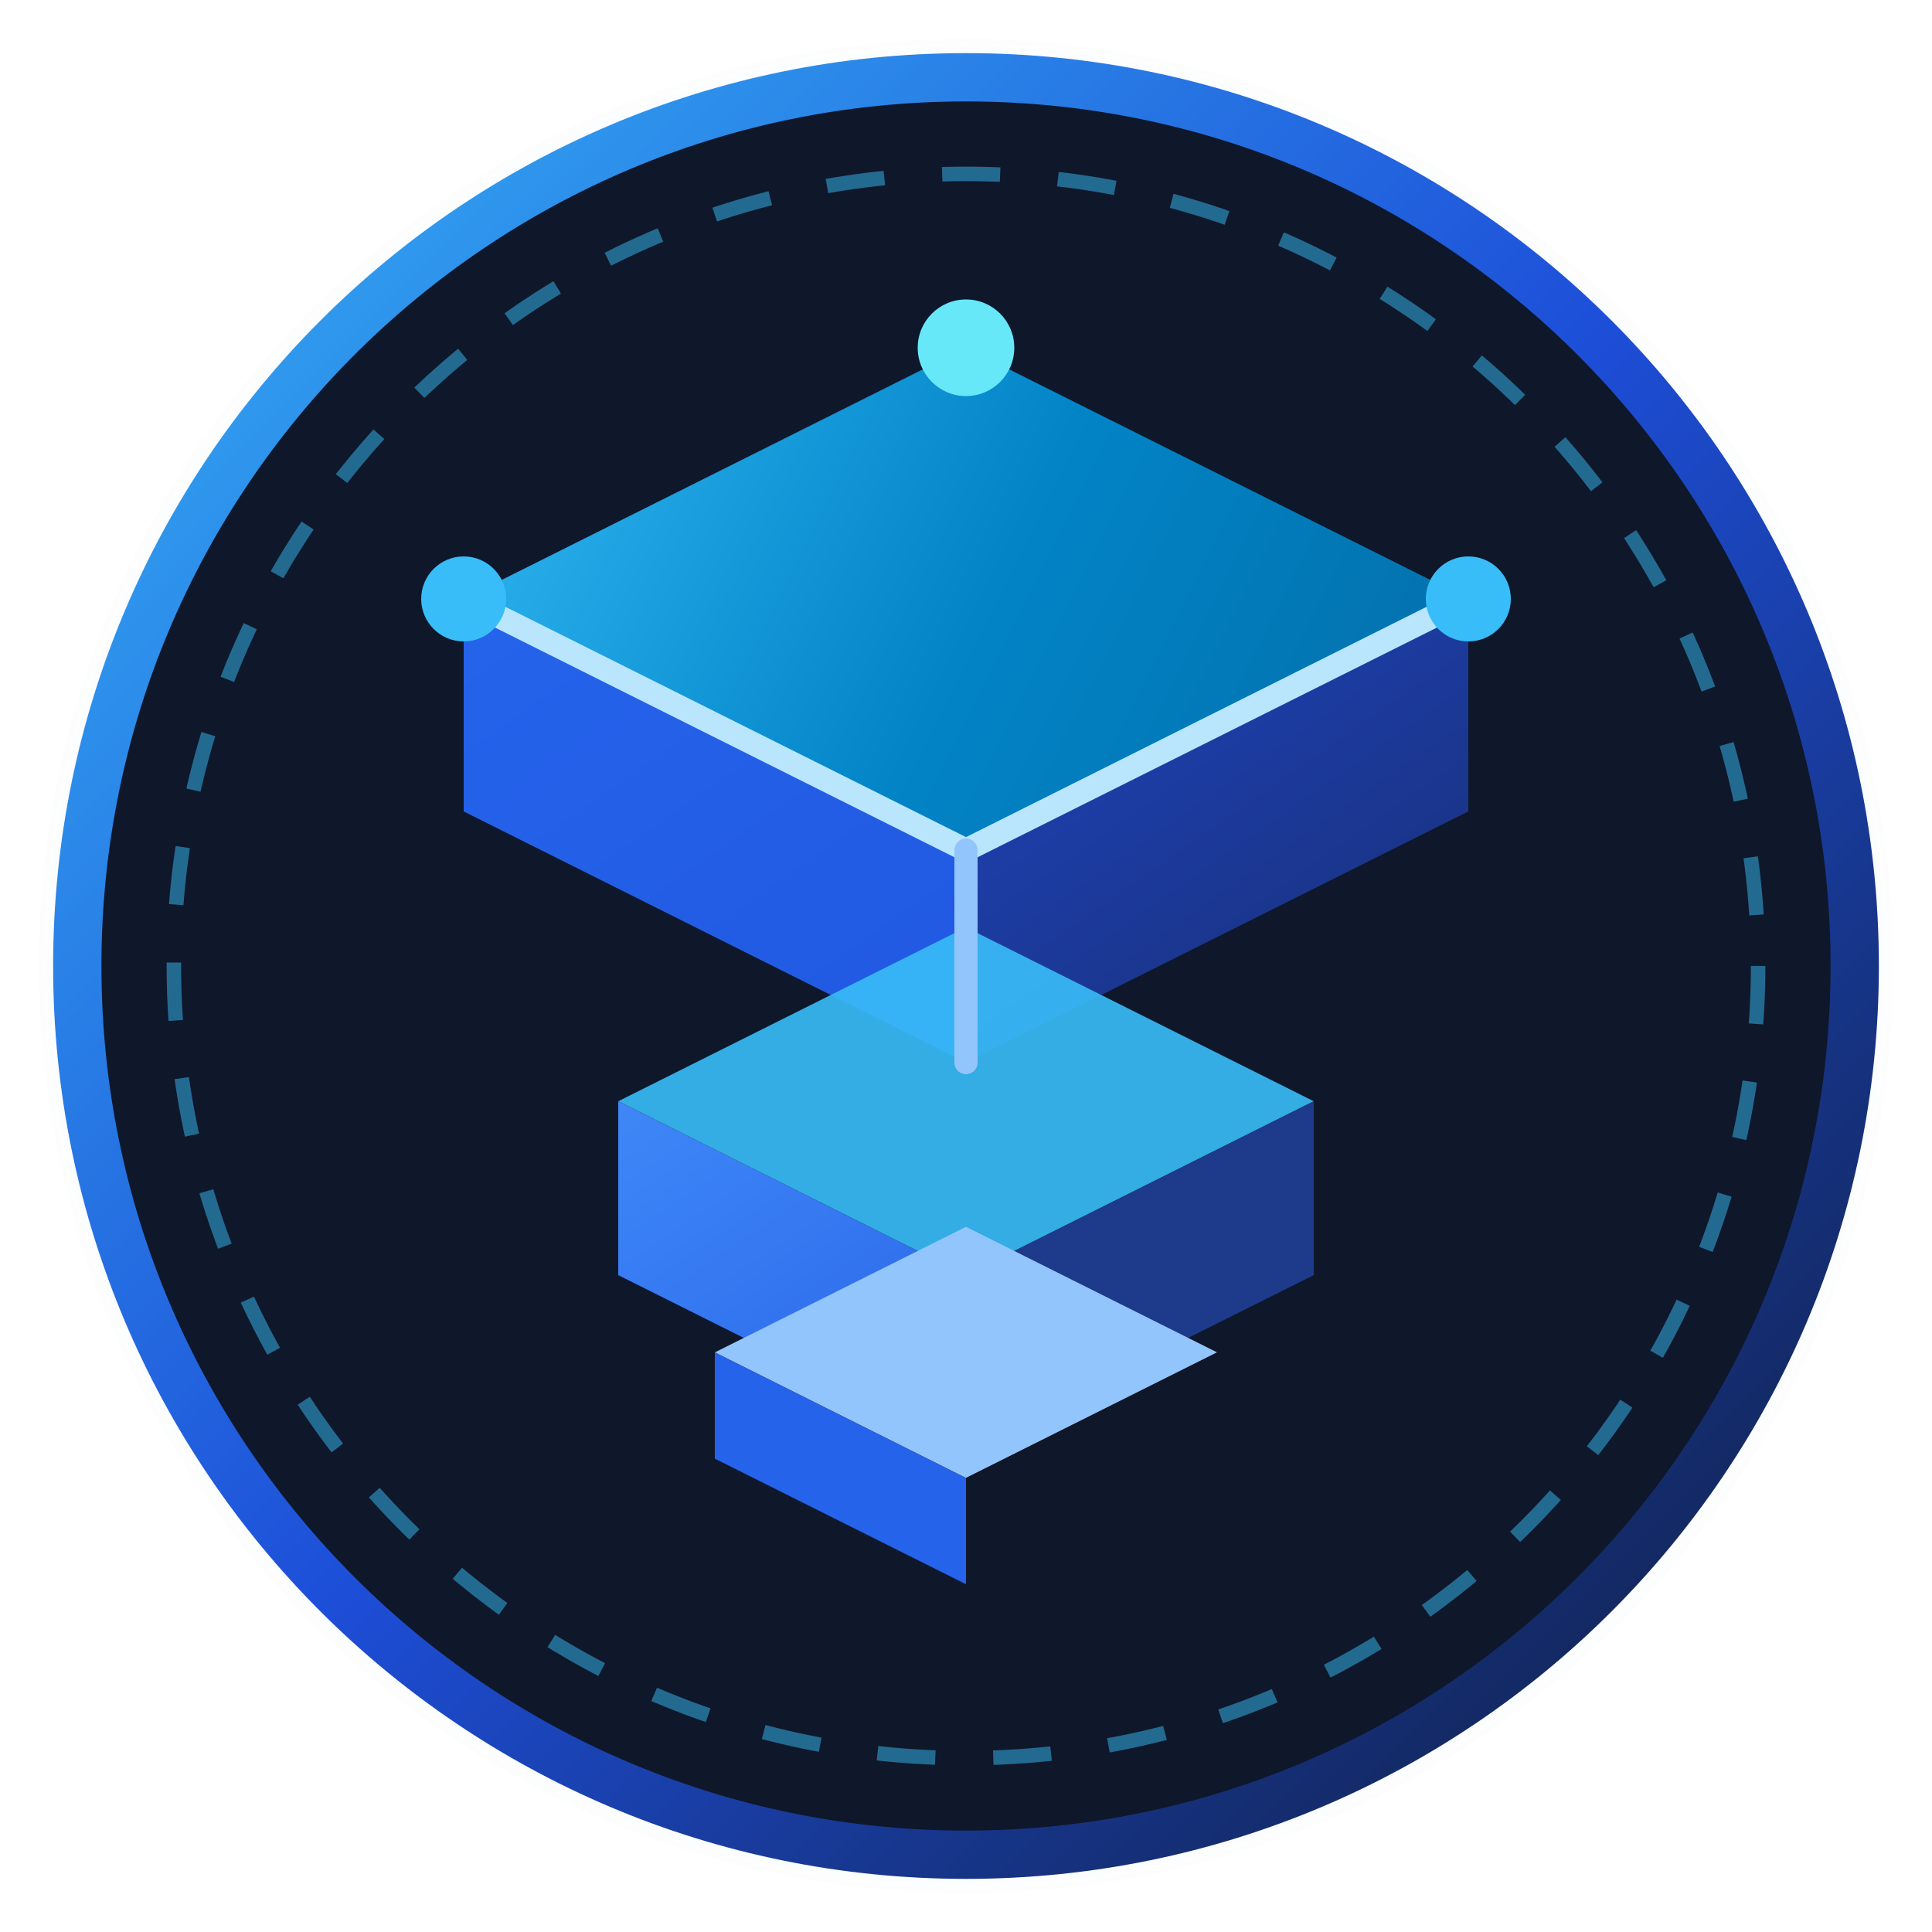
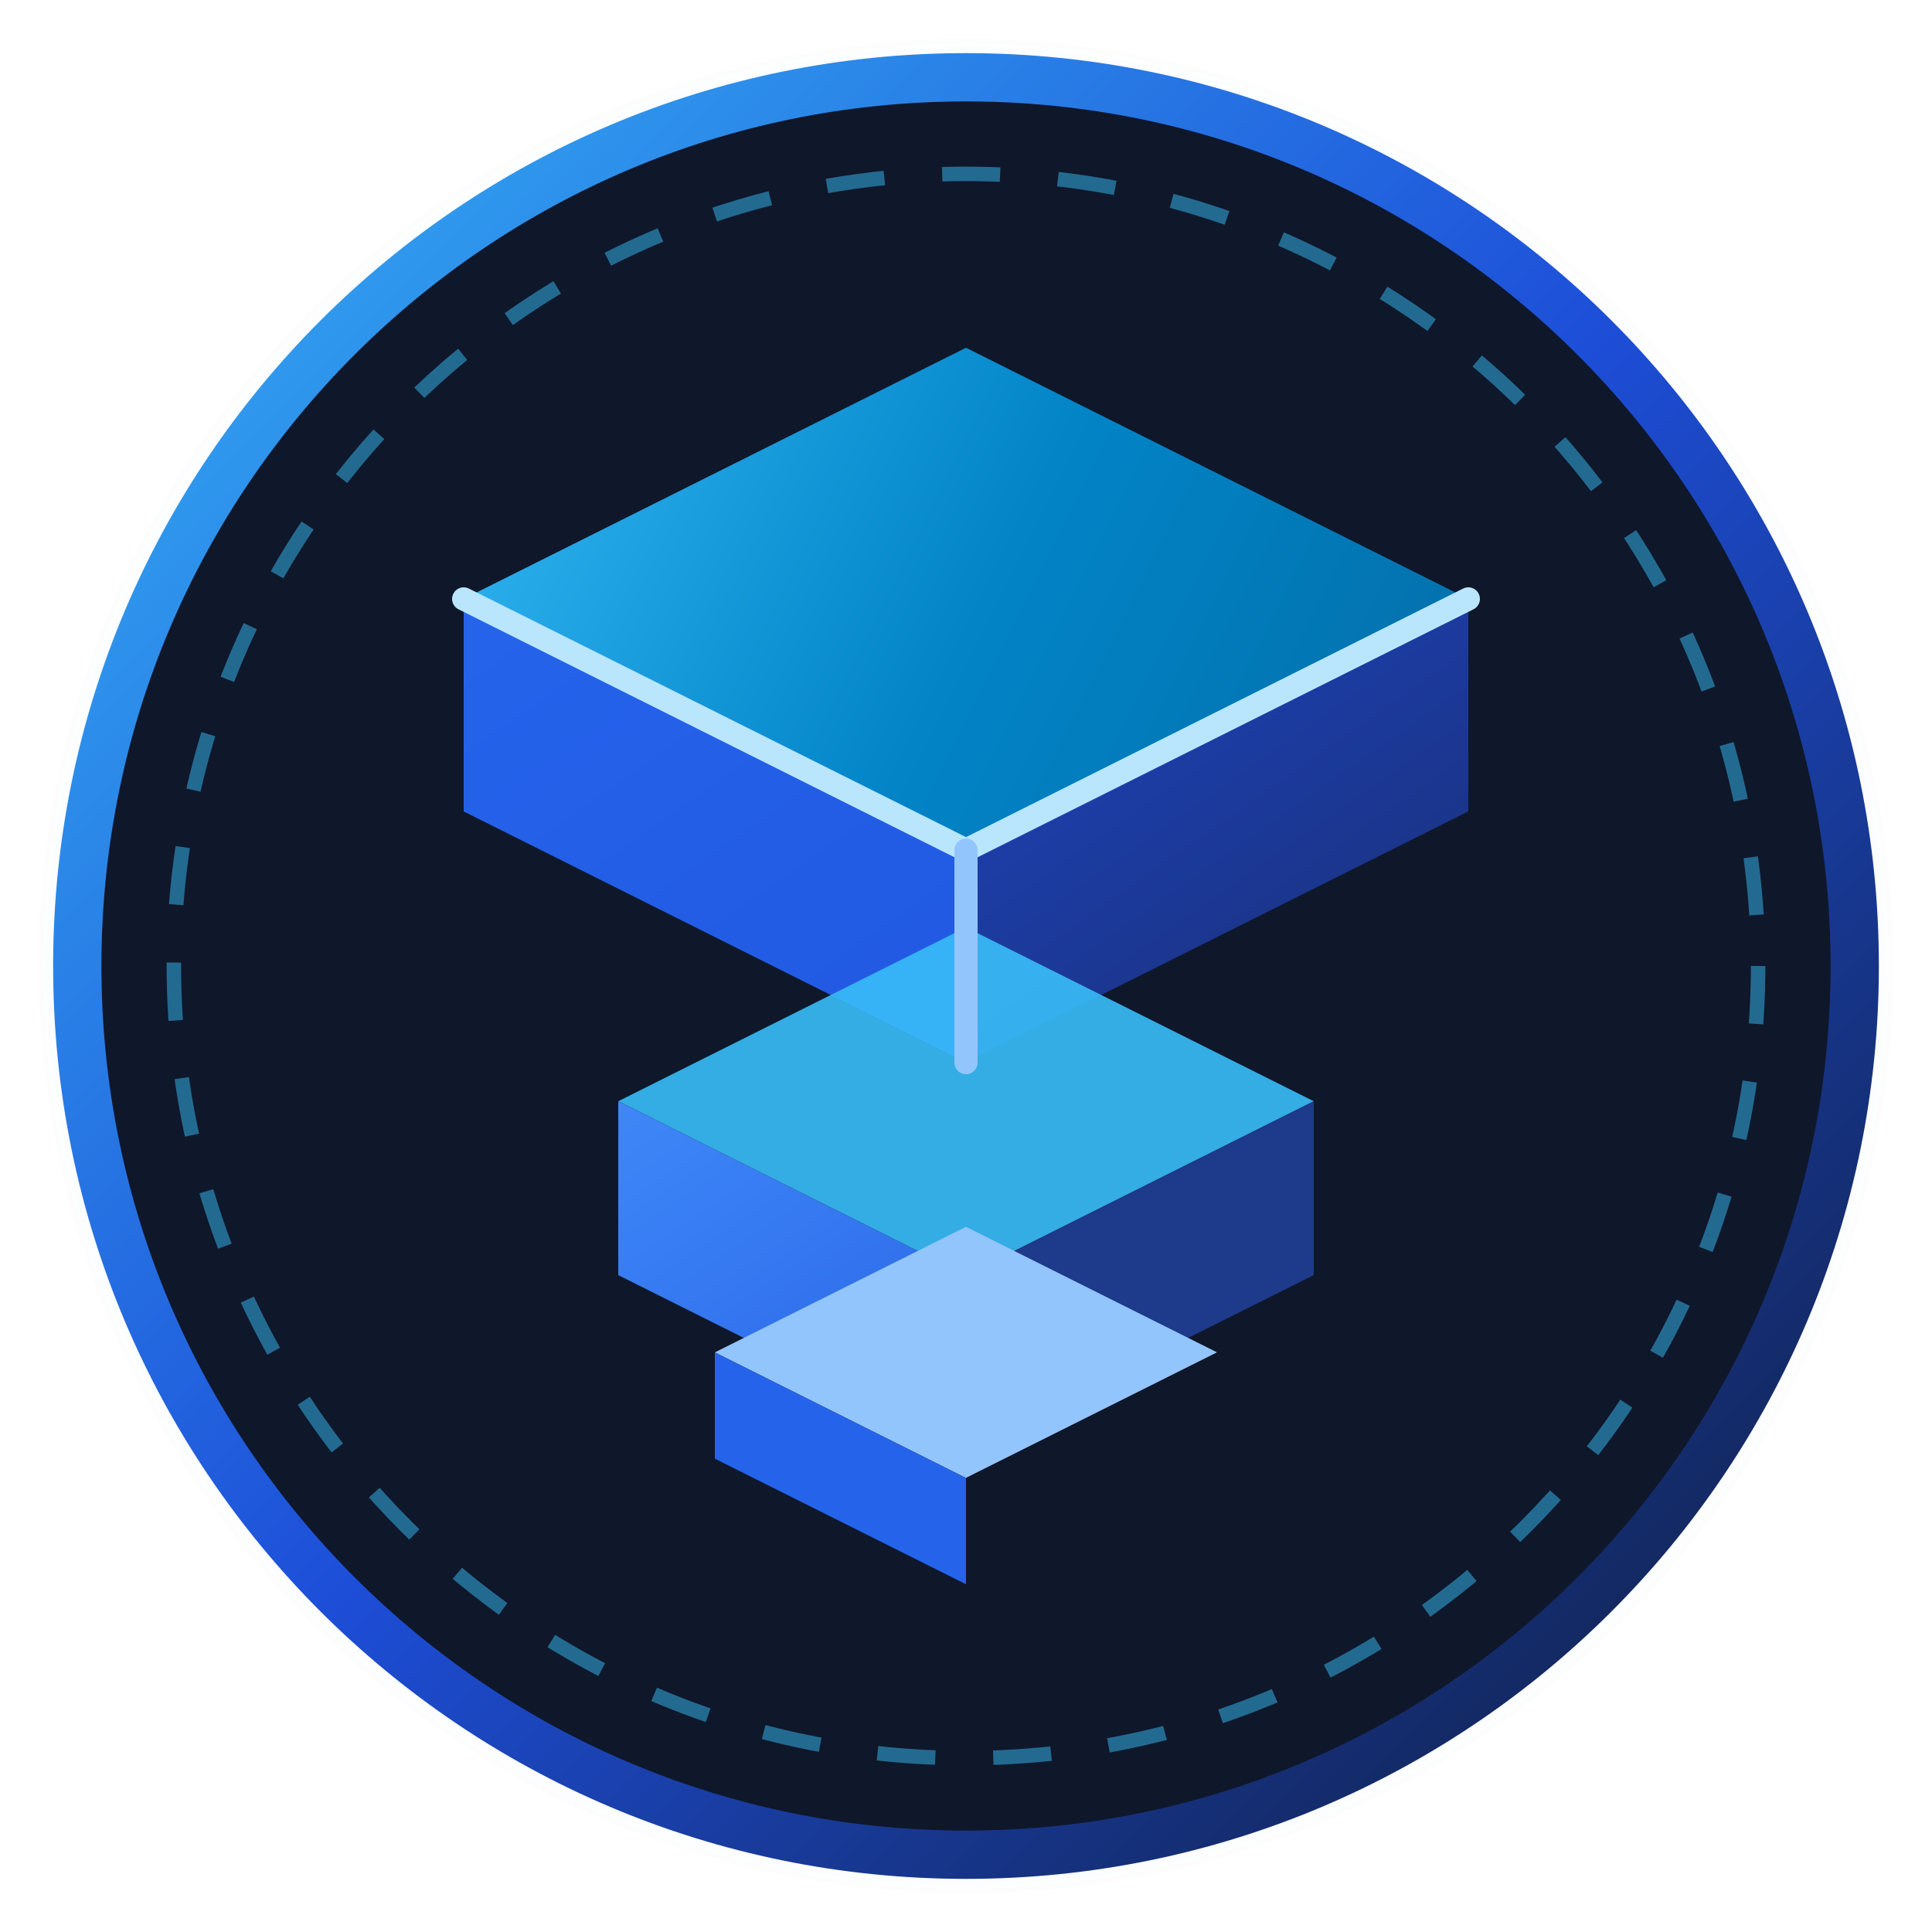
<svg xmlns="http://www.w3.org/2000/svg" viewBox="0 0 100 100" fill="none">
  <defs>
    <radialGradient id="slRoundGlow" cx="50%" cy="50%" r="50%">
      <stop offset="0%" stop-color="#38BDF8" stop-opacity="0.35" />
      <stop offset="70%" stop-color="#2563EB" stop-opacity="0.15" />
      <stop offset="100%" stop-color="#1E3A8A" stop-opacity="0" />
    </radialGradient>
    <linearGradient id="rimGrad" x1="0" y1="0" x2="100" y2="100" gradientUnits="userSpaceOnUse">
      <stop offset="0%" stop-color="#38BDF8" />
      <stop offset="50%" stop-color="#1D4ED8" />
      <stop offset="100%" stop-color="#0F172A" />
    </linearGradient>
    <linearGradient id="topFaceRound" x1="20" y1="18" x2="80" y2="48" gradientUnits="userSpaceOnUse">
      <stop offset="0%" stop-color="#38BDF8" />
      <stop offset="50%" stop-color="#0284C7" />
      <stop offset="100%" stop-color="#0369A1" />
    </linearGradient>
    <linearGradient id="leftFaceRound" x1="15" y1="40" x2="50" y2="90" gradientUnits="userSpaceOnUse">
      <stop offset="0%" stop-color="#2563EB" />
      <stop offset="100%" stop-color="#1D4ED8" />
    </linearGradient>
    <linearGradient id="rightFaceRound" x1="50" y1="40" x2="85" y2="90" gradientUnits="userSpaceOnUse">
      <stop offset="0%" stop-color="#1E40AF" />
      <stop offset="100%" stop-color="#0F172A" />
    </linearGradient>
    <linearGradient id="ribbonSRound" x1="30" y1="20" x2="70" y2="80" gradientUnits="userSpaceOnUse">
      <stop offset="0%" stop-color="#60A5FA" />
      <stop offset="50%" stop-color="#3B82F6" />
      <stop offset="100%" stop-color="#1D4ED8" />
    </linearGradient>
  </defs>
  <circle cx="50" cy="50" r="48" fill="url(#slRoundGlow)" />
  <circle cx="50" cy="50" r="46" fill="#0F172A" stroke="url(#rimGrad)" stroke-width="2.5" />
  <circle cx="50" cy="50" r="41" stroke="#38BDF8" stroke-width="0.75" stroke-dasharray="3 3" opacity="0.5" />
  <path d="M50 18 L76 31 L50 44 L24 31 Z" fill="url(#topFaceRound)" />
  <path d="M24 31 L50 44 L50 55 L24 42 Z" fill="url(#leftFaceRound)" />
  <path d="M50 44 L76 31 L76 42 L50 55 Z" fill="url(#rightFaceRound)" />
  <path d="M50 48 L68 57 L50 66 L32 57 Z" fill="#38BDF8" opacity="0.9" />
  <path d="M32 57 L50 66 L50 75 L32 66 Z" fill="url(#ribbonSRound)" />
  <path d="M50 66 L68 57 L68 66 L50 75 Z" fill="#1E3A8A" />
  <path d="M37 70 L50 76.5 L63 70 L50 63.5 Z" fill="#93C5FD" />
  <path d="M37 70 L50 76.5 L50 82 L37 75.5 Z" fill="#2563EB" />
  <path d="M50 76.5 L63 70 L63 75.5 L50 82 Z" fill="#0F172A" />
  <path d="M24 31 L50 44 L76 31" stroke="#BAE6FD" stroke-width="1.2" stroke-linecap="round" stroke-linejoin="round" />
  <path d="M50 44 L50 55" stroke="#93C5FD" stroke-width="1.2" stroke-linecap="round" />
-   <circle cx="76" cy="31" r="2.2" fill="#38BDF8" />
-   <circle cx="24" cy="31" r="2.2" fill="#38BDF8" />
-   <circle cx="50" cy="18" r="2.5" fill="#67E8F9" />
</svg>
